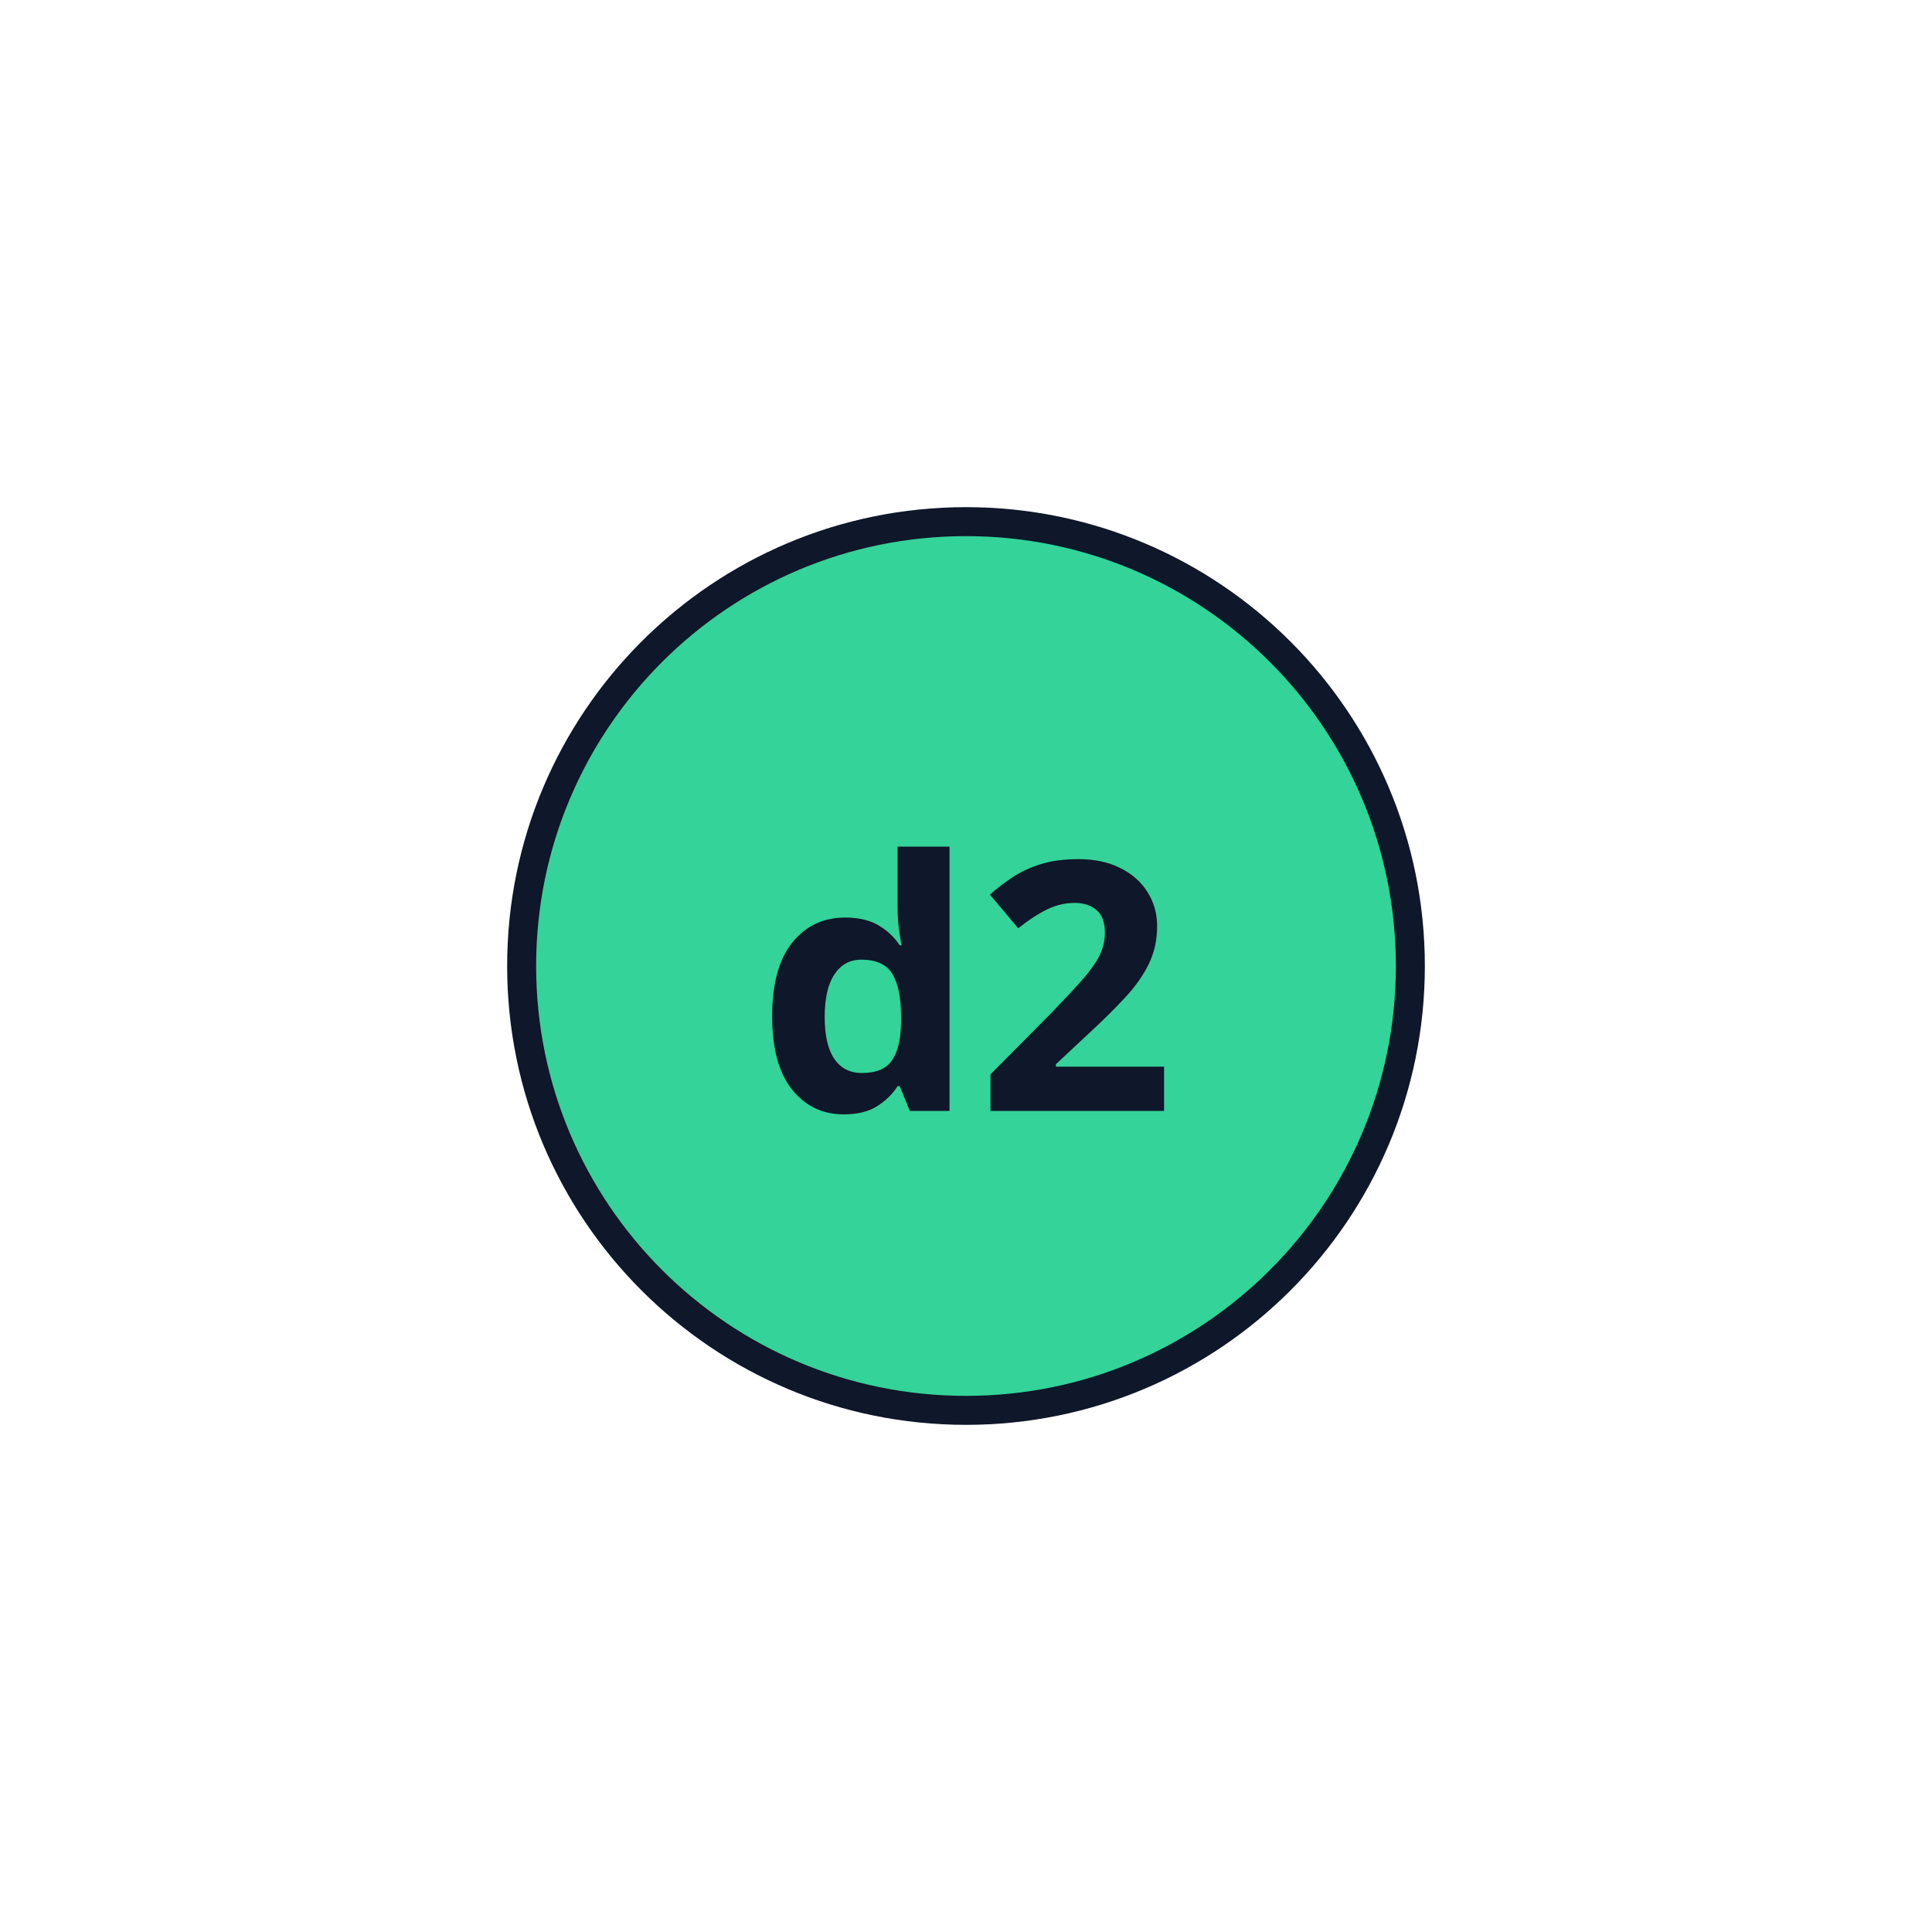
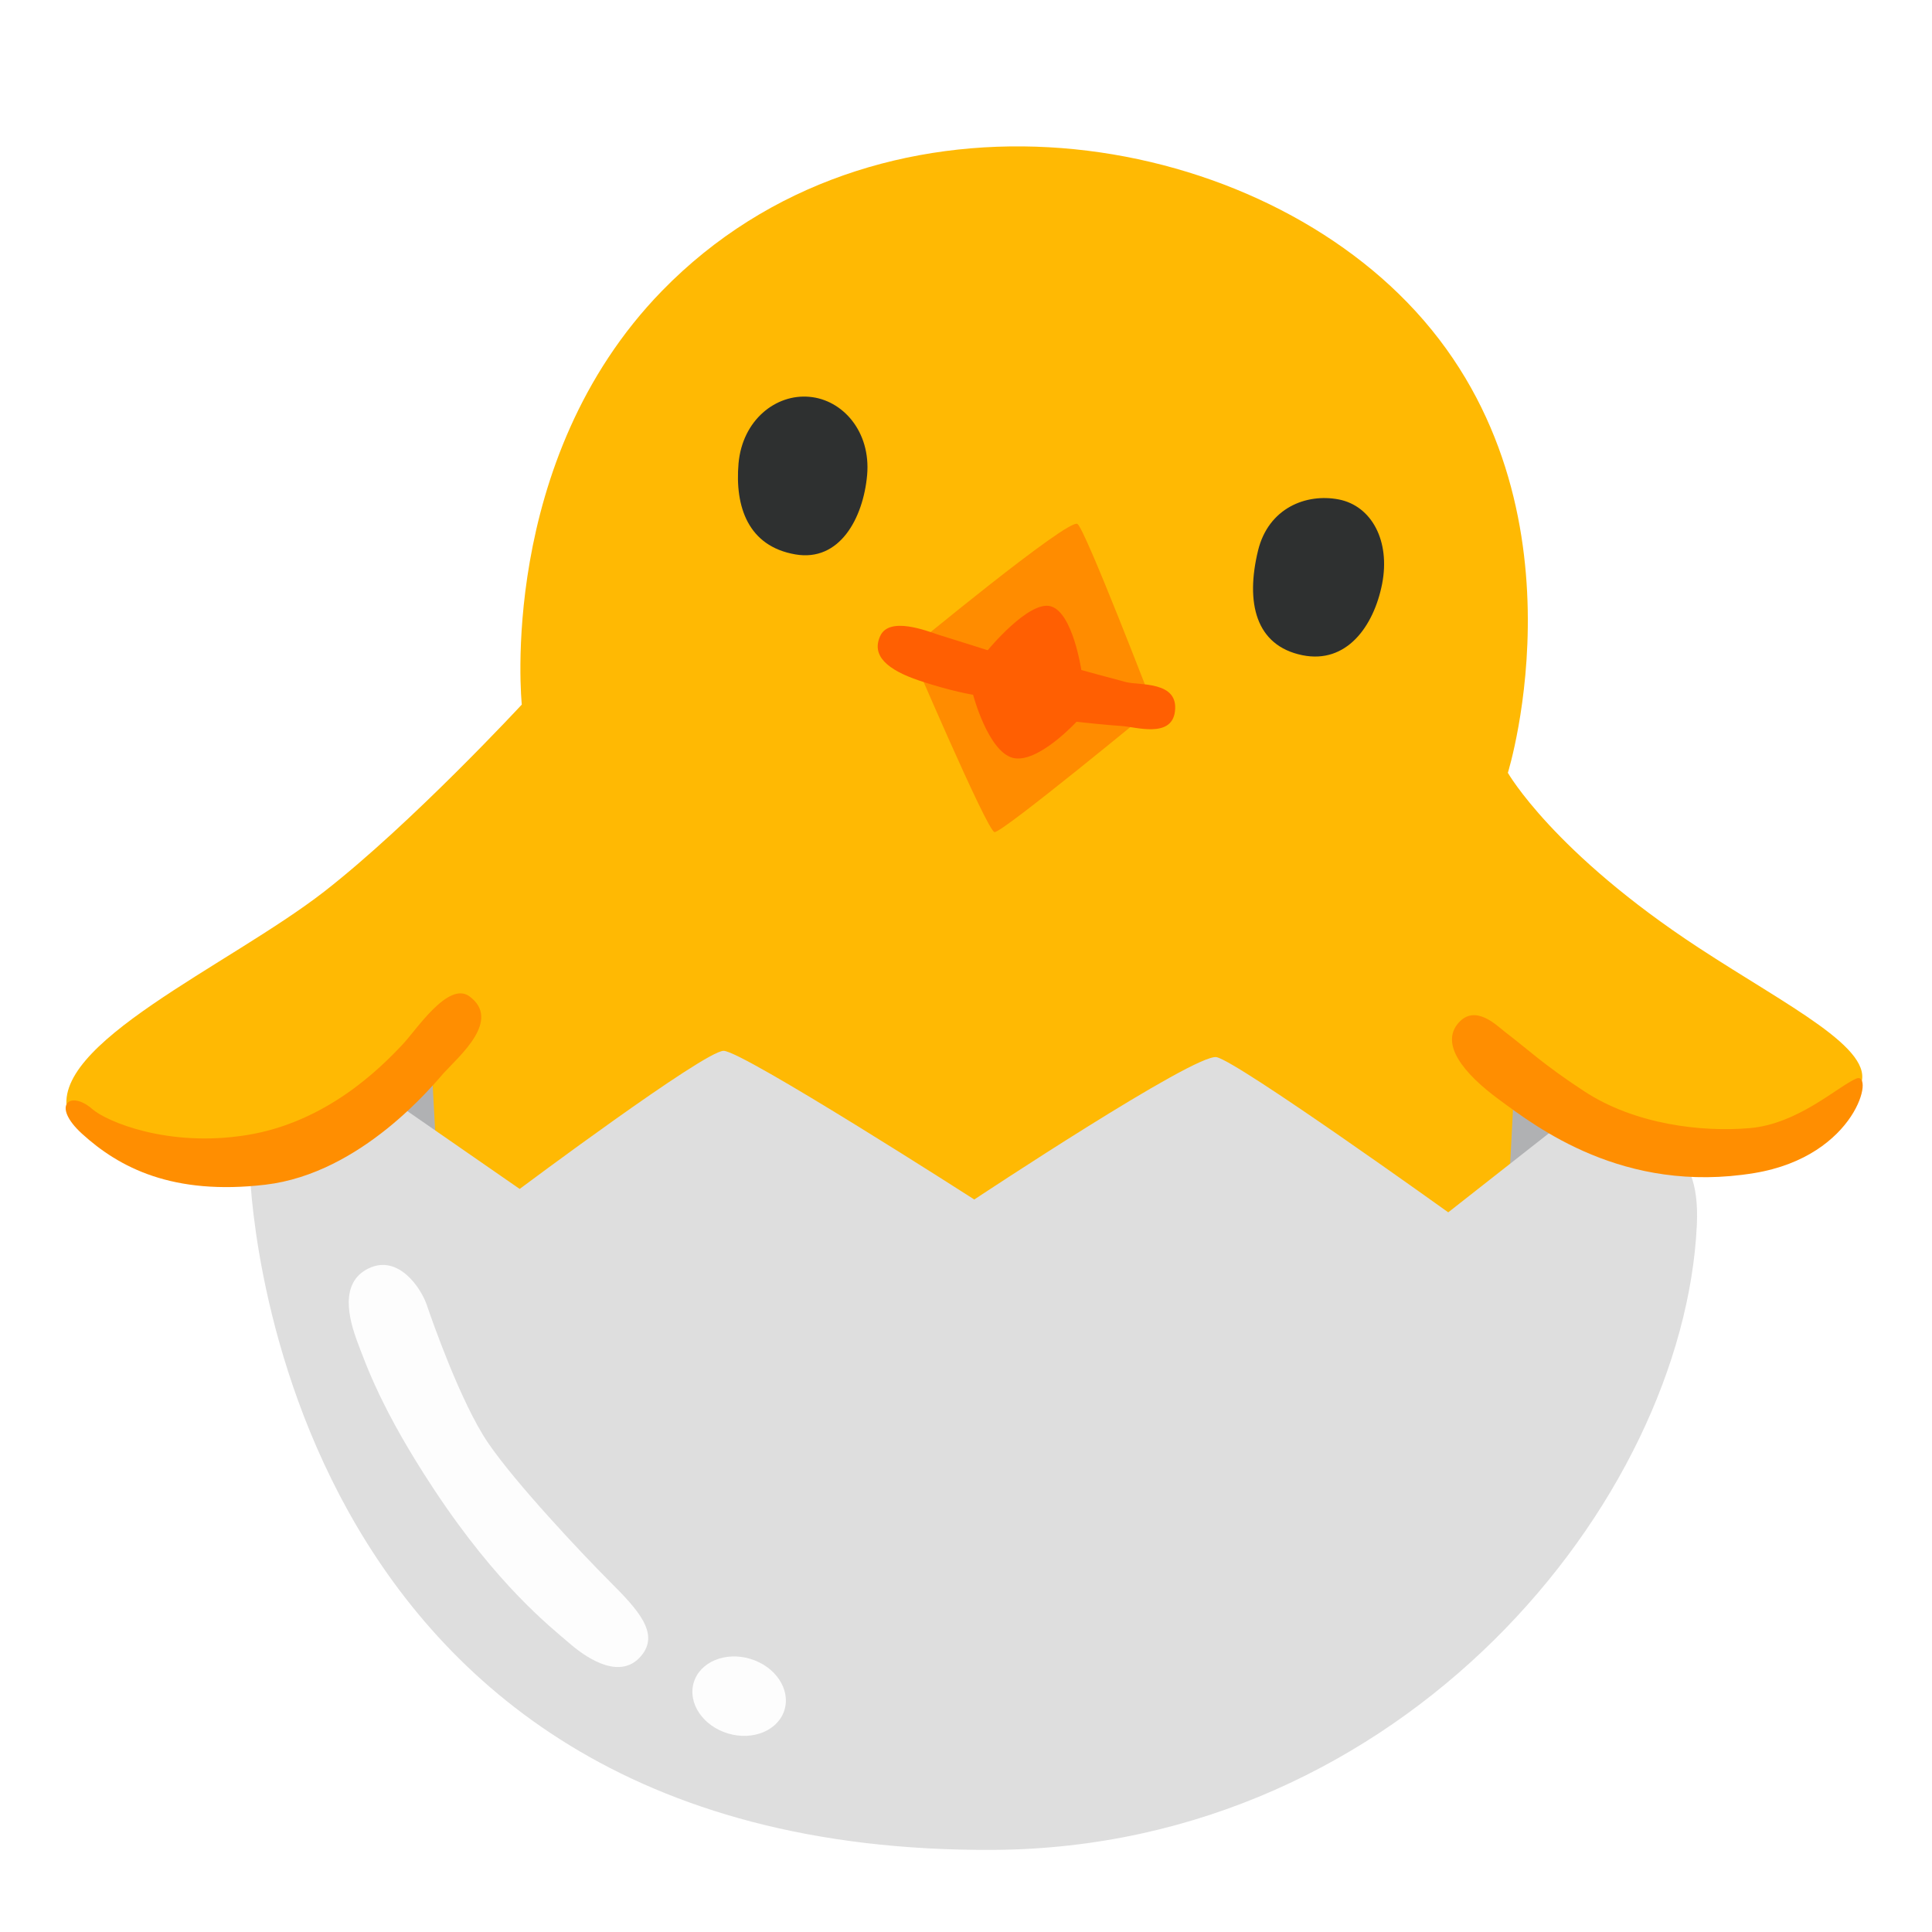
- <svg xmlns="http://www.w3.org/2000/svg" viewBox="0 0 200 200" role="img" aria-label="dragon stage 2">
-   <circle cx="100" cy="100" r="46" fill="#34d399" stroke="#0f172a" stroke-width="3" />
-   <text x="100" y="115" font-size="36" font-family="system-ui, sans-serif" font-weight="700" text-anchor="middle" fill="#0f172a">d2</text>
+ <svg xmlns="http://www.w3.org/2000/svg" version="1.1" id="Layer_2" x="0px" y="0px" viewBox="0 0 128 128" style="enable-background:new 0 0 128 128;" xml:space="preserve">
+   <path style="fill:#FFB903;" d="M34.57,46.68c0,0-7.3,7.88-13.09,12.39C15.14,63.99,3.11,69.2,4.51,73.78  c1.04,3.36,10.35,3.59,13.59,2.75c3.24-0.84,17.18,8.73,17.18,8.73s65.32-1.83,66.03-2.53c0.7-0.7,10-6.76,12.53-6.62  c2.53,0.14,8.26-1.38,9.43-4.22c0.99-2.39-4.79-5.21-10.7-9.08c-9.66-6.32-12.67-11.61-12.67-11.61s5.73-18.4-6.66-31.16  C81.65,8.09,57.94,4.82,43.86,19.27C32.89,30.54,34.57,46.68,34.57,46.68z" />
+   <polygon style="fill:#B0B1B3;" points="28.52,69.2 28.94,76.95 23.31,77.51 " />
+   <polygon style="fill:#B0B1B3;" points="99.89,80.18 100.31,72.16 105.24,77.09 " />
+   <path style="fill:#DEDEDE;" d="M65.82,122.56c27.17-0.16,45.73-23.11,46.6-41.39c0.28-5.91-3.24-5.07-3.24-5.07l-5.35-1.97  l-7.88,6.19c0,0-13.94-10-15.35-10.28c-1.41-0.28-16.05,9.43-16.05,9.43s-15.35-9.85-16.61-9.85c-1.27,0-13.51,9.15-13.51,9.15  l-9.15-6.34l-5.07,3.8l-3.66,1.27C16.55,77.51,17.54,122.84,65.82,122.56z" />
+   <path style="fill:#FDFDFD;" d="M28.75,98.67c4.22,6.39,7.7,9.1,9.01,10.23c1.31,1.13,3.38,2.35,4.69,0.84  c1.31-1.5-0.19-3.1-2.06-4.97s-6.29-6.57-8.07-9.2s-3.66-7.98-4.04-9.1c-0.38-1.13-1.88-3.38-3.85-2.44  c-1.97,0.94-1.31,3.38-0.75,4.88C24.25,90.41,25.28,93.42,28.75,98.67z" />
+   <ellipse transform="matrix(0.2893 -0.9572 0.9572 0.2893 -72.7613 126.7501)" style="fill:#FDFDFD;" cx="48.98" cy="112.37" rx="2.58" ry="3.14" />
+   <path style="fill:#FF8E01;" d="M31.1,66.01c2.14,1.57-0.66,3.94-1.69,5.07c-0.67,0.74-5.44,6.66-11.83,7.41  c-6.13,0.72-9.67-1.12-12.15-3.38c-2.06-1.88-0.8-2.93,0.7-1.62c0.9,0.79,4.97,2.56,10.23,1.71s8.82-4.41,10.32-6.01  C27.56,68.27,29.69,64.98,31.1,66.01z" />
+   <path style="fill:#FF8E01;" d="M96.61,67.79c-1.17,1.37,0.28,3.28,2.72,5.07s8.23,6.28,16.89,4.86c6.85-1.13,7.98-6.78,6.76-6.26  c-1.22,0.52-3.85,3-7.04,3.28c-3.19,0.28-7.63-0.24-10.98-2.44c-2.72-1.78-3.66-2.72-5.26-3.94C99.17,67.95,97.73,66.48,96.61,67.79  z" />
+   <path style="fill:#2E3030;" d="M57.45,31.47c-0.26,2.88-1.83,5.77-4.76,5.26c-3.12-0.54-4.01-3.15-3.76-6.03  c0.26-2.88,2.48-4.61,4.69-4.41C55.83,26.48,57.7,28.59,57.45,31.47z" />
+   <path style="fill:#2E3030;" d="M91.57,38.68c-0.56,2.84-2.37,5.32-5.28,4.73c-3.11-0.63-3.78-3.49-2.94-6.94  c0.69-2.81,3.18-3.8,5.35-3.38C90.88,33.52,92.12,35.84,91.57,38.68z" />
+   <path style="fill:#FF8C00;" d="M71.38,34.71c-0.64-0.36-11.12,8.31-11.12,8.31s5.14,12.04,5.63,12.11  c0.49,0.07,10.56-8.24,10.56-8.24S71.88,34.99,71.38,34.71z" />
+   <path style="fill:#FF5F02;" d="M58.32,42.13c-0.61,1.31,0.47,2.25,2.58,2.96s3.57,0.94,3.57,0.94s0.99,3.75,2.63,4.18  c1.64,0.42,4.22-2.39,4.22-2.39s2.11,0.23,3,0.28c0.89,0.05,3.28,0.83,3.52-0.94c0.28-2.06-2.35-1.74-3.24-1.97  c-0.89-0.23-2.96-0.8-2.96-0.8s-0.56-3.8-2.02-4.22c-1.45-0.42-4.18,2.91-4.18,2.91s-2.53-0.8-3.28-1.03  C61.41,41.8,58.92,40.82,58.32,42.13z" />
</svg>
